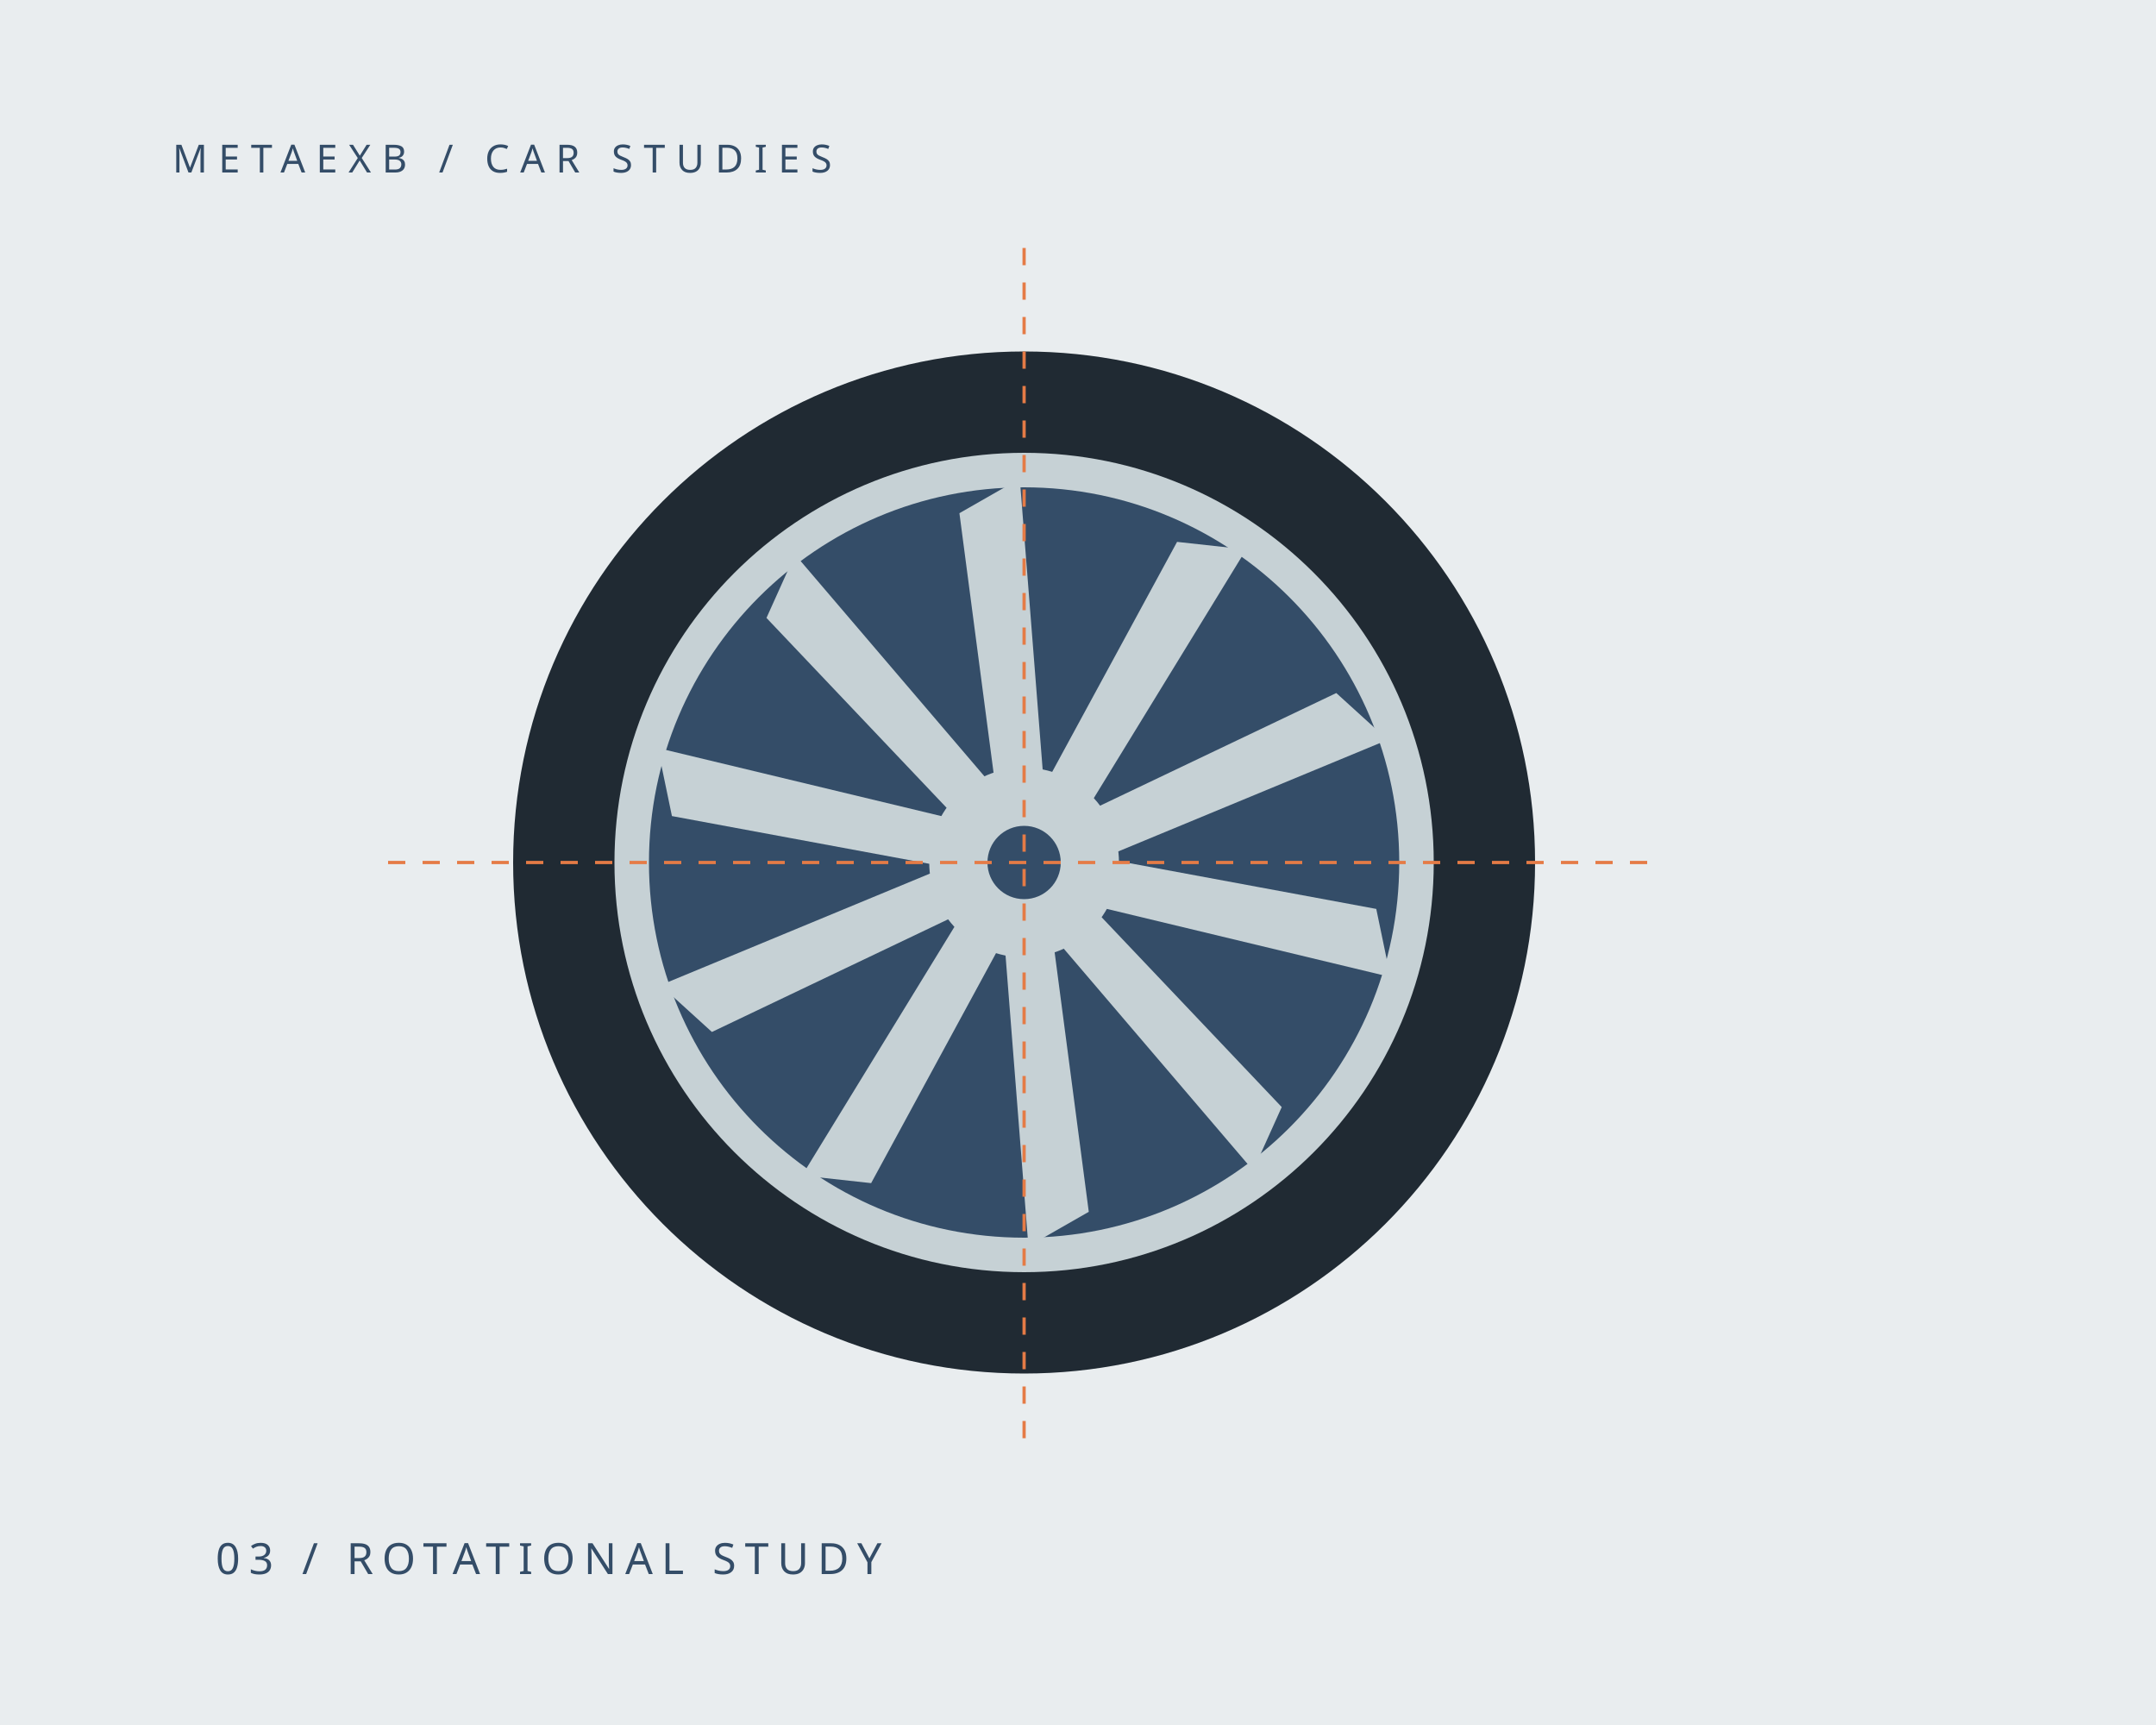
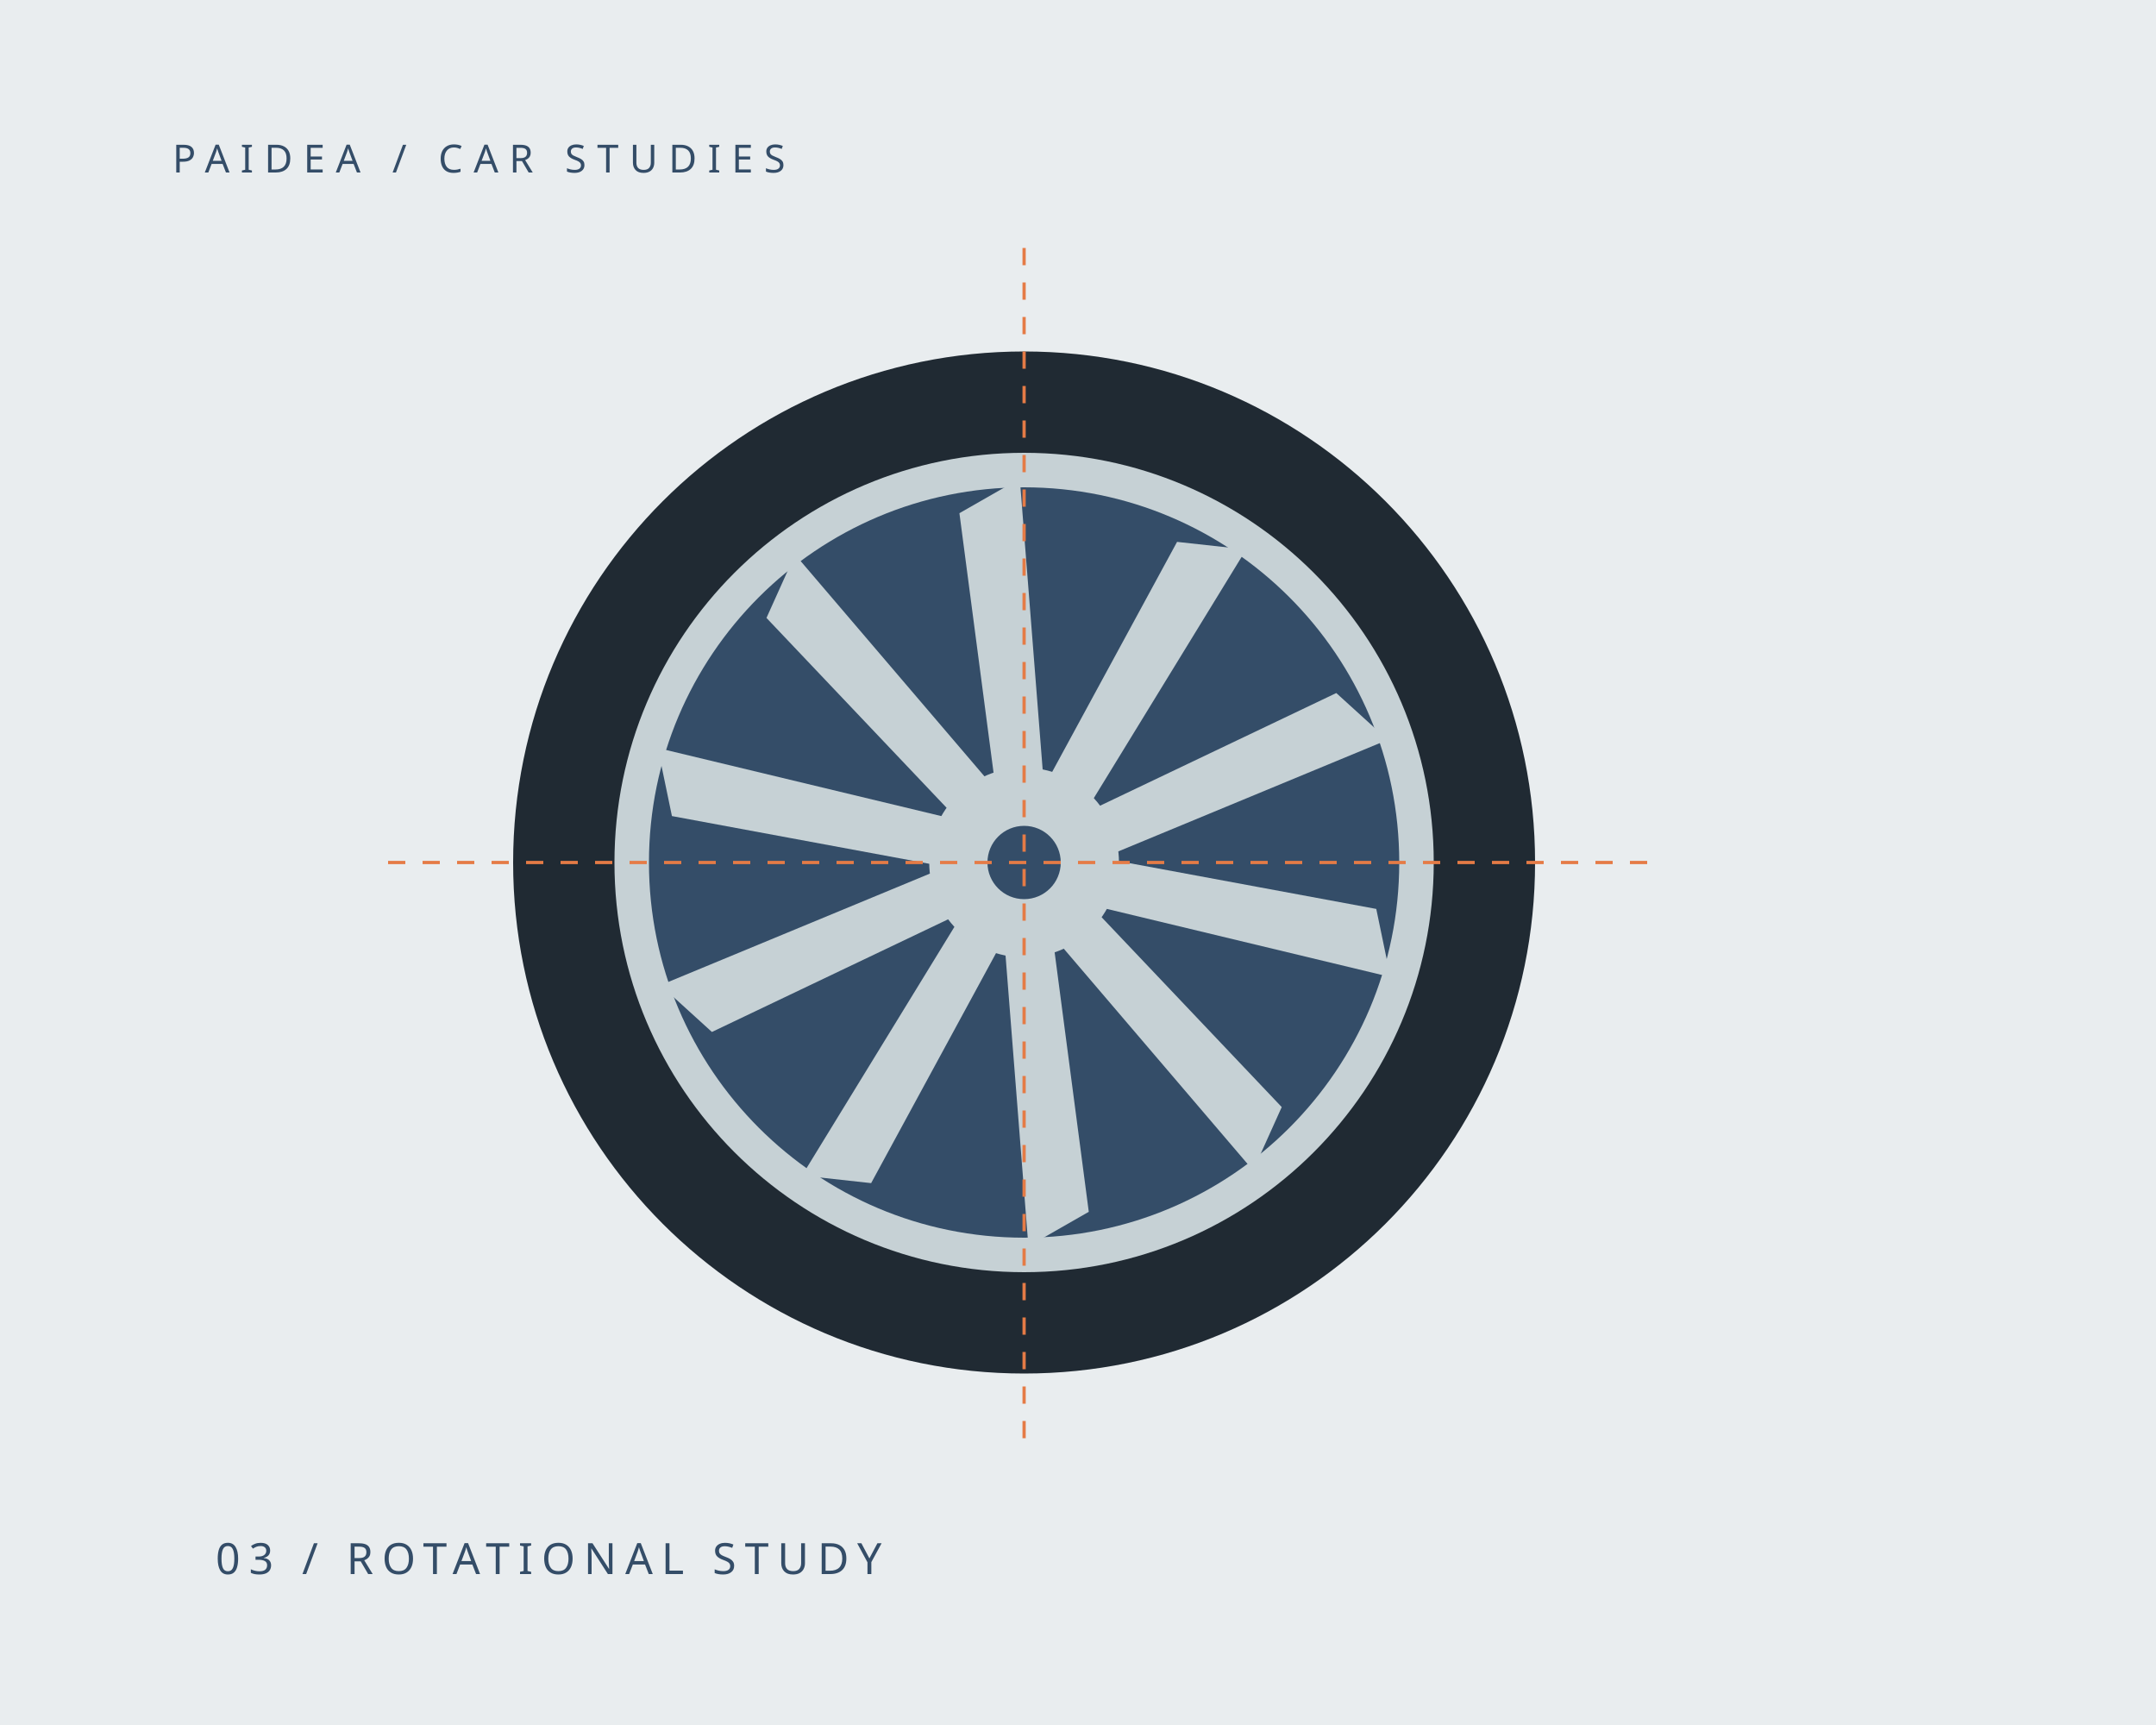
<svg xmlns="http://www.w3.org/2000/svg" width="1000" height="800" viewBox="0 0 1000 800">
  <rect width="1000" height="800" fill="#e9edef" />
-   <text x="80" y="80" font-family="sans-serif" font-size="18" letter-spacing="5" fill="#344d68">METAEXB / CAR STUDIES</text>
+   <text x="80" y="80" font-family="sans-serif" font-size="18" letter-spacing="5" fill="#344d68">PAIDEA / CAR STUDIES</text>
  <circle cx="475" cy="400" r="237" fill="#202a33" />
  <circle cx="475" cy="400" r="190" fill="#c6d1d5" />
  <circle cx="475" cy="400" r="174" fill="#344d68" />
  <path d="M465 390L445 238L473 222L487 400Z" fill="#c6d1d5" transform="rotate(0 475 400)" />
  <path d="M465 390L445 238L473 222L487 400Z" fill="#c6d1d5" transform="rotate(36 475 400)" />
  <path d="M465 390L445 238L473 222L487 400Z" fill="#c6d1d5" transform="rotate(72 475 400)" />
  <path d="M465 390L445 238L473 222L487 400Z" fill="#c6d1d5" transform="rotate(108 475 400)" />
  <path d="M465 390L445 238L473 222L487 400Z" fill="#c6d1d5" transform="rotate(144 475 400)" />
  <path d="M465 390L445 238L473 222L487 400Z" fill="#c6d1d5" transform="rotate(180 475 400)" />
  <path d="M465 390L445 238L473 222L487 400Z" fill="#c6d1d5" transform="rotate(216 475 400)" />
  <path d="M465 390L445 238L473 222L487 400Z" fill="#c6d1d5" transform="rotate(252 475 400)" />
  <path d="M465 390L445 238L473 222L487 400Z" fill="#c6d1d5" transform="rotate(288 475 400)" />
  <path d="M465 390L445 238L473 222L487 400Z" fill="#c6d1d5" transform="rotate(324 475 400)" />
  <circle cx="475" cy="400" r="44" fill="#c6d1d5" />
  <circle cx="475" cy="400" r="17" fill="#344d68" />
  <path d="M180 400H770M475 115V675" stroke="#e57b46" stroke-width="1.5" stroke-dasharray="8 8" />
  <text x="100" y="730" font-family="sans-serif" font-size="20" letter-spacing="4" fill="#344d68">03 / ROTATIONAL STUDY</text>
</svg>
